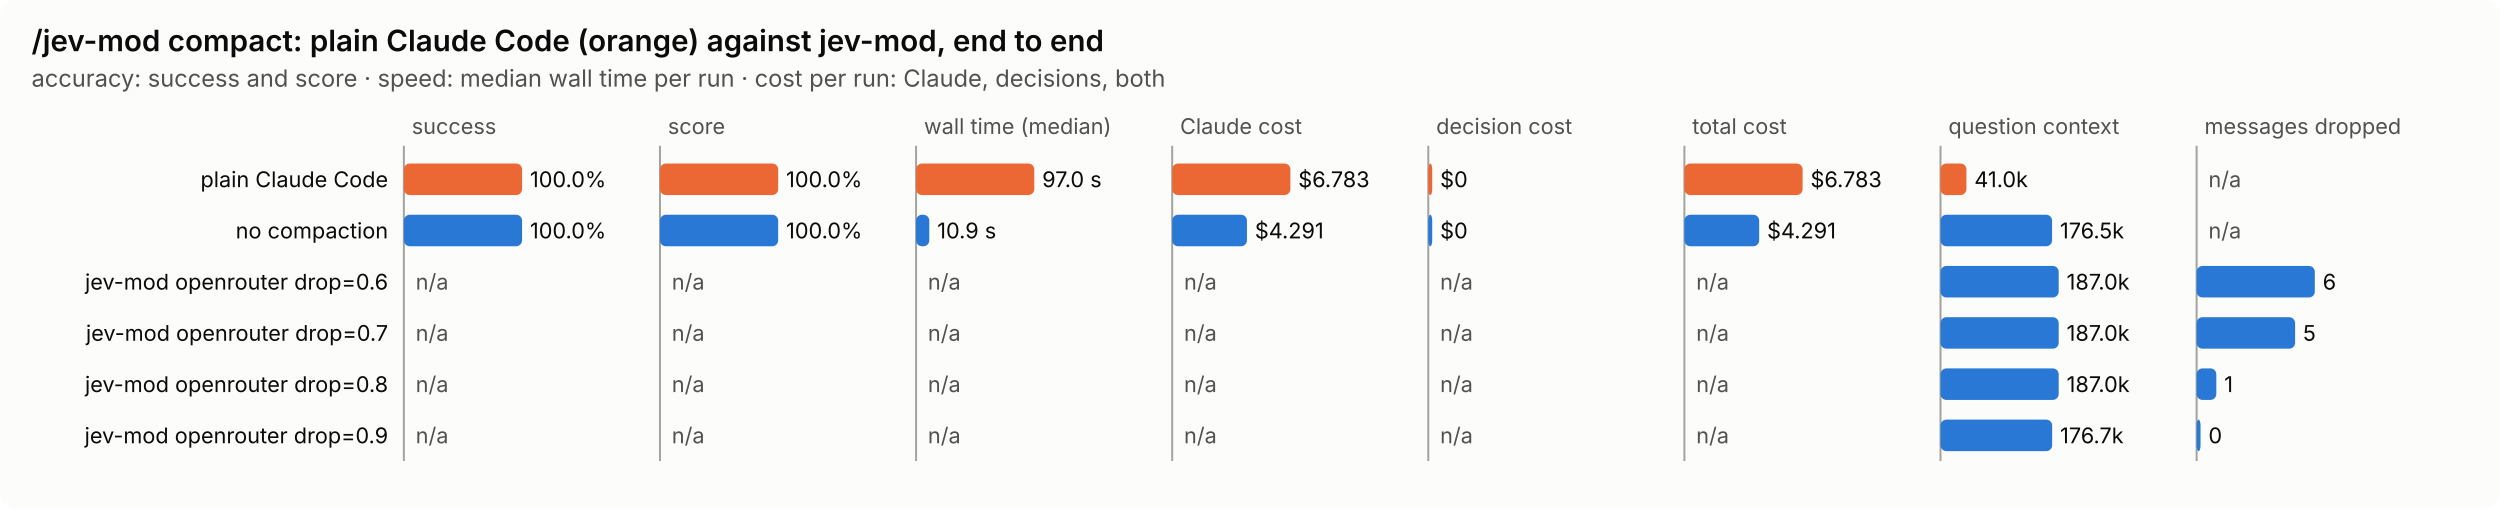
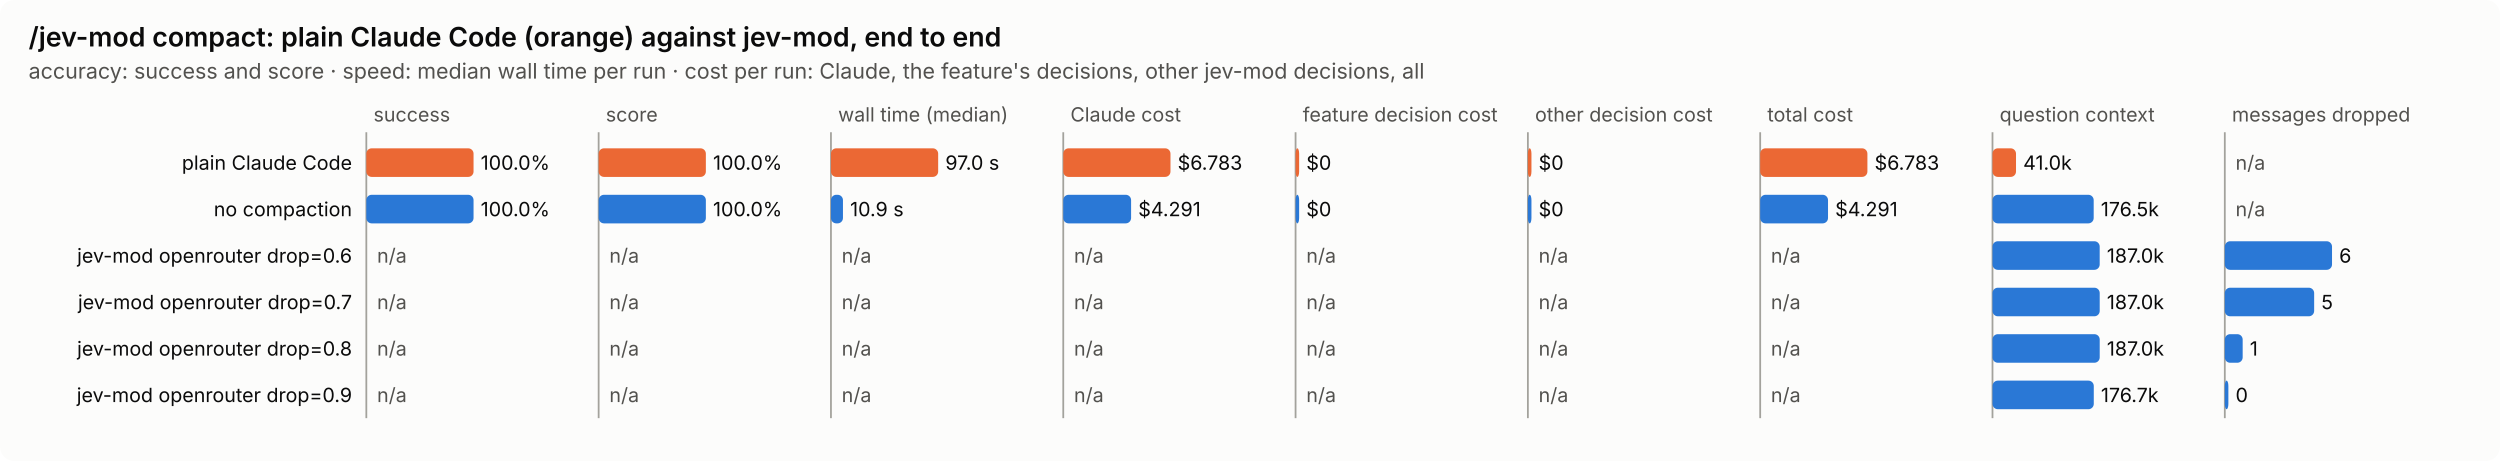
- <svg xmlns="http://www.w3.org/2000/svg" viewBox="0 0 1269 258" width="1269" height="258" role="img" aria-label="/jev-mod compact: plain Claude Code (orange) against jev-mod, end to end">
+ <svg xmlns="http://www.w3.org/2000/svg" viewBox="0 0 1399 258" width="1399" height="258" role="img" aria-label="/jev-mod compact: plain Claude Code (orange) against jev-mod, end to end">
  <style>
text{font-family:system-ui,-apple-system,"Segoe UI",sans-serif}
.t{font-size:15px;font-weight:600}.st{font-size:12px}.ax{font-size:11px}.lab{font-size:11px}
.g,.a,.guide{stroke-width:1}.guide{stroke-dasharray:4 4}.fake{font-size:13px;font-weight:700}
.bg{fill:#fcfcfb}.dot{stroke:#fcfcfb}text{fill:#0b0b0b}.st,.ax{fill:#52514e}.g{stroke:#e4e3df}.a,.guide{stroke:#a3a29c}.l1{stroke:#2a78d6}.d1{fill:#2a78d6}.l2{stroke:#eb6834}.d2{fill:#eb6834}.fake{fill:#c43534}
@media (prefers-color-scheme: dark){.bg{fill:#1a1a19}.dot{stroke:#1a1a19}text{fill:#f0efec}.st,.ax{fill:#c3c2b7}.g{stroke:#353532}.a,.guide{stroke:#6b6a64}.l1{stroke:#3987e5}.d1{fill:#3987e5}.l2{stroke:#d95926}.d2{fill:#d95926}.fake{fill:#e66767}}
</style>
-   <rect width="1269" height="258" rx="8" class="bg" />
+   <rect width="1399" height="258" rx="8" class="bg" />
  <text class="t" x="16" y="26">/jev-mod compact: plain Claude Code (orange) against jev-mod, end to end</text>
-   <text class="st" x="16" y="44">accuracy: success and score · speed: median wall time per run · cost per run: Claude, decisions, both</text>
+   <text class="st" x="16" y="44">accuracy: success and score · speed: median wall time per run · cost per run: Claude, the feature's decisions, other jev-mod decisions, all</text>
  <text class="lab" x="197" y="95" text-anchor="end">plain Claude Code</text>
  <text class="lab" x="197" y="121" text-anchor="end">no compaction</text>
  <text class="lab" x="197" y="147" text-anchor="end">jev-mod openrouter drop=0.6</text>
  <text class="lab" x="197" y="173" text-anchor="end">jev-mod openrouter drop=0.7</text>
  <text class="lab" x="197" y="199" text-anchor="end">jev-mod openrouter drop=0.8</text>
  <text class="lab" x="197" y="225" text-anchor="end">jev-mod openrouter drop=0.9</text>
  <text class="ax" x="209" y="68">success</text>
  <line class="a" x1="205" x2="205" y1="74" y2="234" />
  <rect x="205" y="83" width="60" height="16" rx="3" class="d2" />
  <text class="lab" x="269" y="95">100.0%</text>
  <rect x="205" y="109" width="60" height="16" rx="3" class="d1" />
  <text class="lab" x="269" y="121">100.0%</text>
  <text class="ax" x="211" y="147">n/a</text>
  <text class="ax" x="211" y="173">n/a</text>
  <text class="ax" x="211" y="199">n/a</text>
  <text class="ax" x="211" y="225">n/a</text>
  <text class="ax" x="339" y="68">score</text>
  <line class="a" x1="335" x2="335" y1="74" y2="234" />
  <rect x="335" y="83" width="60" height="16" rx="3" class="d2" />
  <text class="lab" x="399" y="95">100.0%</text>
  <rect x="335" y="109" width="60" height="16" rx="3" class="d1" />
  <text class="lab" x="399" y="121">100.0%</text>
  <text class="ax" x="341" y="147">n/a</text>
  <text class="ax" x="341" y="173">n/a</text>
  <text class="ax" x="341" y="199">n/a</text>
  <text class="ax" x="341" y="225">n/a</text>
  <text class="ax" x="469" y="68">wall time (median)</text>
  <line class="a" x1="465" x2="465" y1="74" y2="234" />
  <rect x="465" y="83" width="60" height="16" rx="3" class="d2" />
  <text class="lab" x="529" y="95">97.0 s</text>
  <rect x="465" y="109" width="6.72" height="16" rx="3" class="d1" />
  <text class="lab" x="475.72" y="121">10.9 s</text>
  <text class="ax" x="471" y="147">n/a</text>
  <text class="ax" x="471" y="173">n/a</text>
  <text class="ax" x="471" y="199">n/a</text>
  <text class="ax" x="471" y="225">n/a</text>
  <text class="ax" x="599" y="68">Claude cost</text>
  <line class="a" x1="595" x2="595" y1="74" y2="234" />
  <rect x="595" y="83" width="60" height="16" rx="3" class="d2" />
  <text class="lab" x="659" y="95">$6.783</text>
  <rect x="595" y="109" width="37.96" height="16" rx="3" class="d1" />
  <text class="lab" x="636.96" y="121">$4.291</text>
  <text class="ax" x="601" y="147">n/a</text>
  <text class="ax" x="601" y="173">n/a</text>
  <text class="ax" x="601" y="199">n/a</text>
  <text class="ax" x="601" y="225">n/a</text>
-   <text class="ax" x="729" y="68">decision cost</text>
+   <text class="ax" x="729" y="68">feature decision cost</text>
  <line class="a" x1="725" x2="725" y1="74" y2="234" />
  <rect x="725" y="83" width="2" height="16" rx="3" class="d2" />
  <text class="lab" x="731" y="95">$0</text>
  <rect x="725" y="109" width="2" height="16" rx="3" class="d1" />
  <text class="lab" x="731" y="121">$0</text>
  <text class="ax" x="731" y="147">n/a</text>
  <text class="ax" x="731" y="173">n/a</text>
  <text class="ax" x="731" y="199">n/a</text>
  <text class="ax" x="731" y="225">n/a</text>
-   <text class="ax" x="859" y="68">total cost</text>
+   <text class="ax" x="859" y="68">other decision cost</text>
  <line class="a" x1="855" x2="855" y1="74" y2="234" />
-   <rect x="855" y="83" width="60" height="16" rx="3" class="d2" />
-   <text class="lab" x="919" y="95">$6.783</text>
-   <rect x="855" y="109" width="37.96" height="16" rx="3" class="d1" />
-   <text class="lab" x="896.96" y="121">$4.291</text>
+   <rect x="855" y="83" width="2" height="16" rx="3" class="d2" />
+   <text class="lab" x="861" y="95">$0</text>
+   <rect x="855" y="109" width="2" height="16" rx="3" class="d1" />
+   <text class="lab" x="861" y="121">$0</text>
  <text class="ax" x="861" y="147">n/a</text>
  <text class="ax" x="861" y="173">n/a</text>
  <text class="ax" x="861" y="199">n/a</text>
  <text class="ax" x="861" y="225">n/a</text>
-   <text class="ax" x="989" y="68">question context</text>
+   <text class="ax" x="989" y="68">total cost</text>
  <line class="a" x1="985" x2="985" y1="74" y2="234" />
-   <rect x="985" y="83" width="13.16" height="16" rx="3" class="d2" />
-   <text class="lab" x="1002.16" y="95">41.0k</text>
-   <rect x="985" y="109" width="56.63" height="16" rx="3" class="d1" />
-   <text class="lab" x="1045.63" y="121">176.5k</text>
-   <rect x="985" y="135" width="59.99" height="16" rx="3" class="d1" />
-   <text class="lab" x="1048.99" y="147">187.0k</text>
-   <rect x="985" y="161" width="60" height="16" rx="3" class="d1" />
-   <text class="lab" x="1049" y="173">187.0k</text>
-   <rect x="985" y="187" width="60" height="16" rx="3" class="d1" />
-   <text class="lab" x="1049" y="199">187.0k</text>
-   <rect x="985" y="213" width="56.68" height="16" rx="3" class="d1" />
-   <text class="lab" x="1045.68" y="225">176.7k</text>
-   <text class="ax" x="1119" y="68">messages dropped</text>
+   <rect x="985" y="83" width="60" height="16" rx="3" class="d2" />
+   <text class="lab" x="1049" y="95">$6.783</text>
+   <rect x="985" y="109" width="37.96" height="16" rx="3" class="d1" />
+   <text class="lab" x="1026.96" y="121">$4.291</text>
+   <text class="ax" x="991" y="147">n/a</text>
+   <text class="ax" x="991" y="173">n/a</text>
+   <text class="ax" x="991" y="199">n/a</text>
+   <text class="ax" x="991" y="225">n/a</text>
+   <text class="ax" x="1119" y="68">question context</text>
  <line class="a" x1="1115" x2="1115" y1="74" y2="234" />
-   <text class="ax" x="1121" y="95">n/a</text>
-   <text class="ax" x="1121" y="121">n/a</text>
-   <rect x="1115" y="135" width="60" height="16" rx="3" class="d1" />
-   <text class="lab" x="1179" y="147">6</text>
-   <rect x="1115" y="161" width="50" height="16" rx="3" class="d1" />
-   <text class="lab" x="1169" y="173">5</text>
-   <rect x="1115" y="187" width="10" height="16" rx="3" class="d1" />
-   <text class="lab" x="1129" y="199">1</text>
-   <rect x="1115" y="213" width="2" height="16" rx="3" class="d1" />
-   <text class="lab" x="1121" y="225">0</text>
+   <rect x="1115" y="83" width="13.16" height="16" rx="3" class="d2" />
+   <text class="lab" x="1132.16" y="95">41.0k</text>
+   <rect x="1115" y="109" width="56.63" height="16" rx="3" class="d1" />
+   <text class="lab" x="1175.63" y="121">176.5k</text>
+   <rect x="1115" y="135" width="59.99" height="16" rx="3" class="d1" />
+   <text class="lab" x="1178.99" y="147">187.0k</text>
+   <rect x="1115" y="161" width="60" height="16" rx="3" class="d1" />
+   <text class="lab" x="1179" y="173">187.0k</text>
+   <rect x="1115" y="187" width="60" height="16" rx="3" class="d1" />
+   <text class="lab" x="1179" y="199">187.0k</text>
+   <rect x="1115" y="213" width="56.68" height="16" rx="3" class="d1" />
+   <text class="lab" x="1175.68" y="225">176.7k</text>
+   <text class="ax" x="1249" y="68">messages dropped</text>
+   <line class="a" x1="1245" x2="1245" y1="74" y2="234" />
+   <text class="ax" x="1251" y="95">n/a</text>
+   <text class="ax" x="1251" y="121">n/a</text>
+   <rect x="1245" y="135" width="60" height="16" rx="3" class="d1" />
+   <text class="lab" x="1309" y="147">6</text>
+   <rect x="1245" y="161" width="50" height="16" rx="3" class="d1" />
+   <text class="lab" x="1299" y="173">5</text>
+   <rect x="1245" y="187" width="10" height="16" rx="3" class="d1" />
+   <text class="lab" x="1259" y="199">1</text>
+   <rect x="1245" y="213" width="2" height="16" rx="3" class="d1" />
+   <text class="lab" x="1251" y="225">0</text>
</svg>
